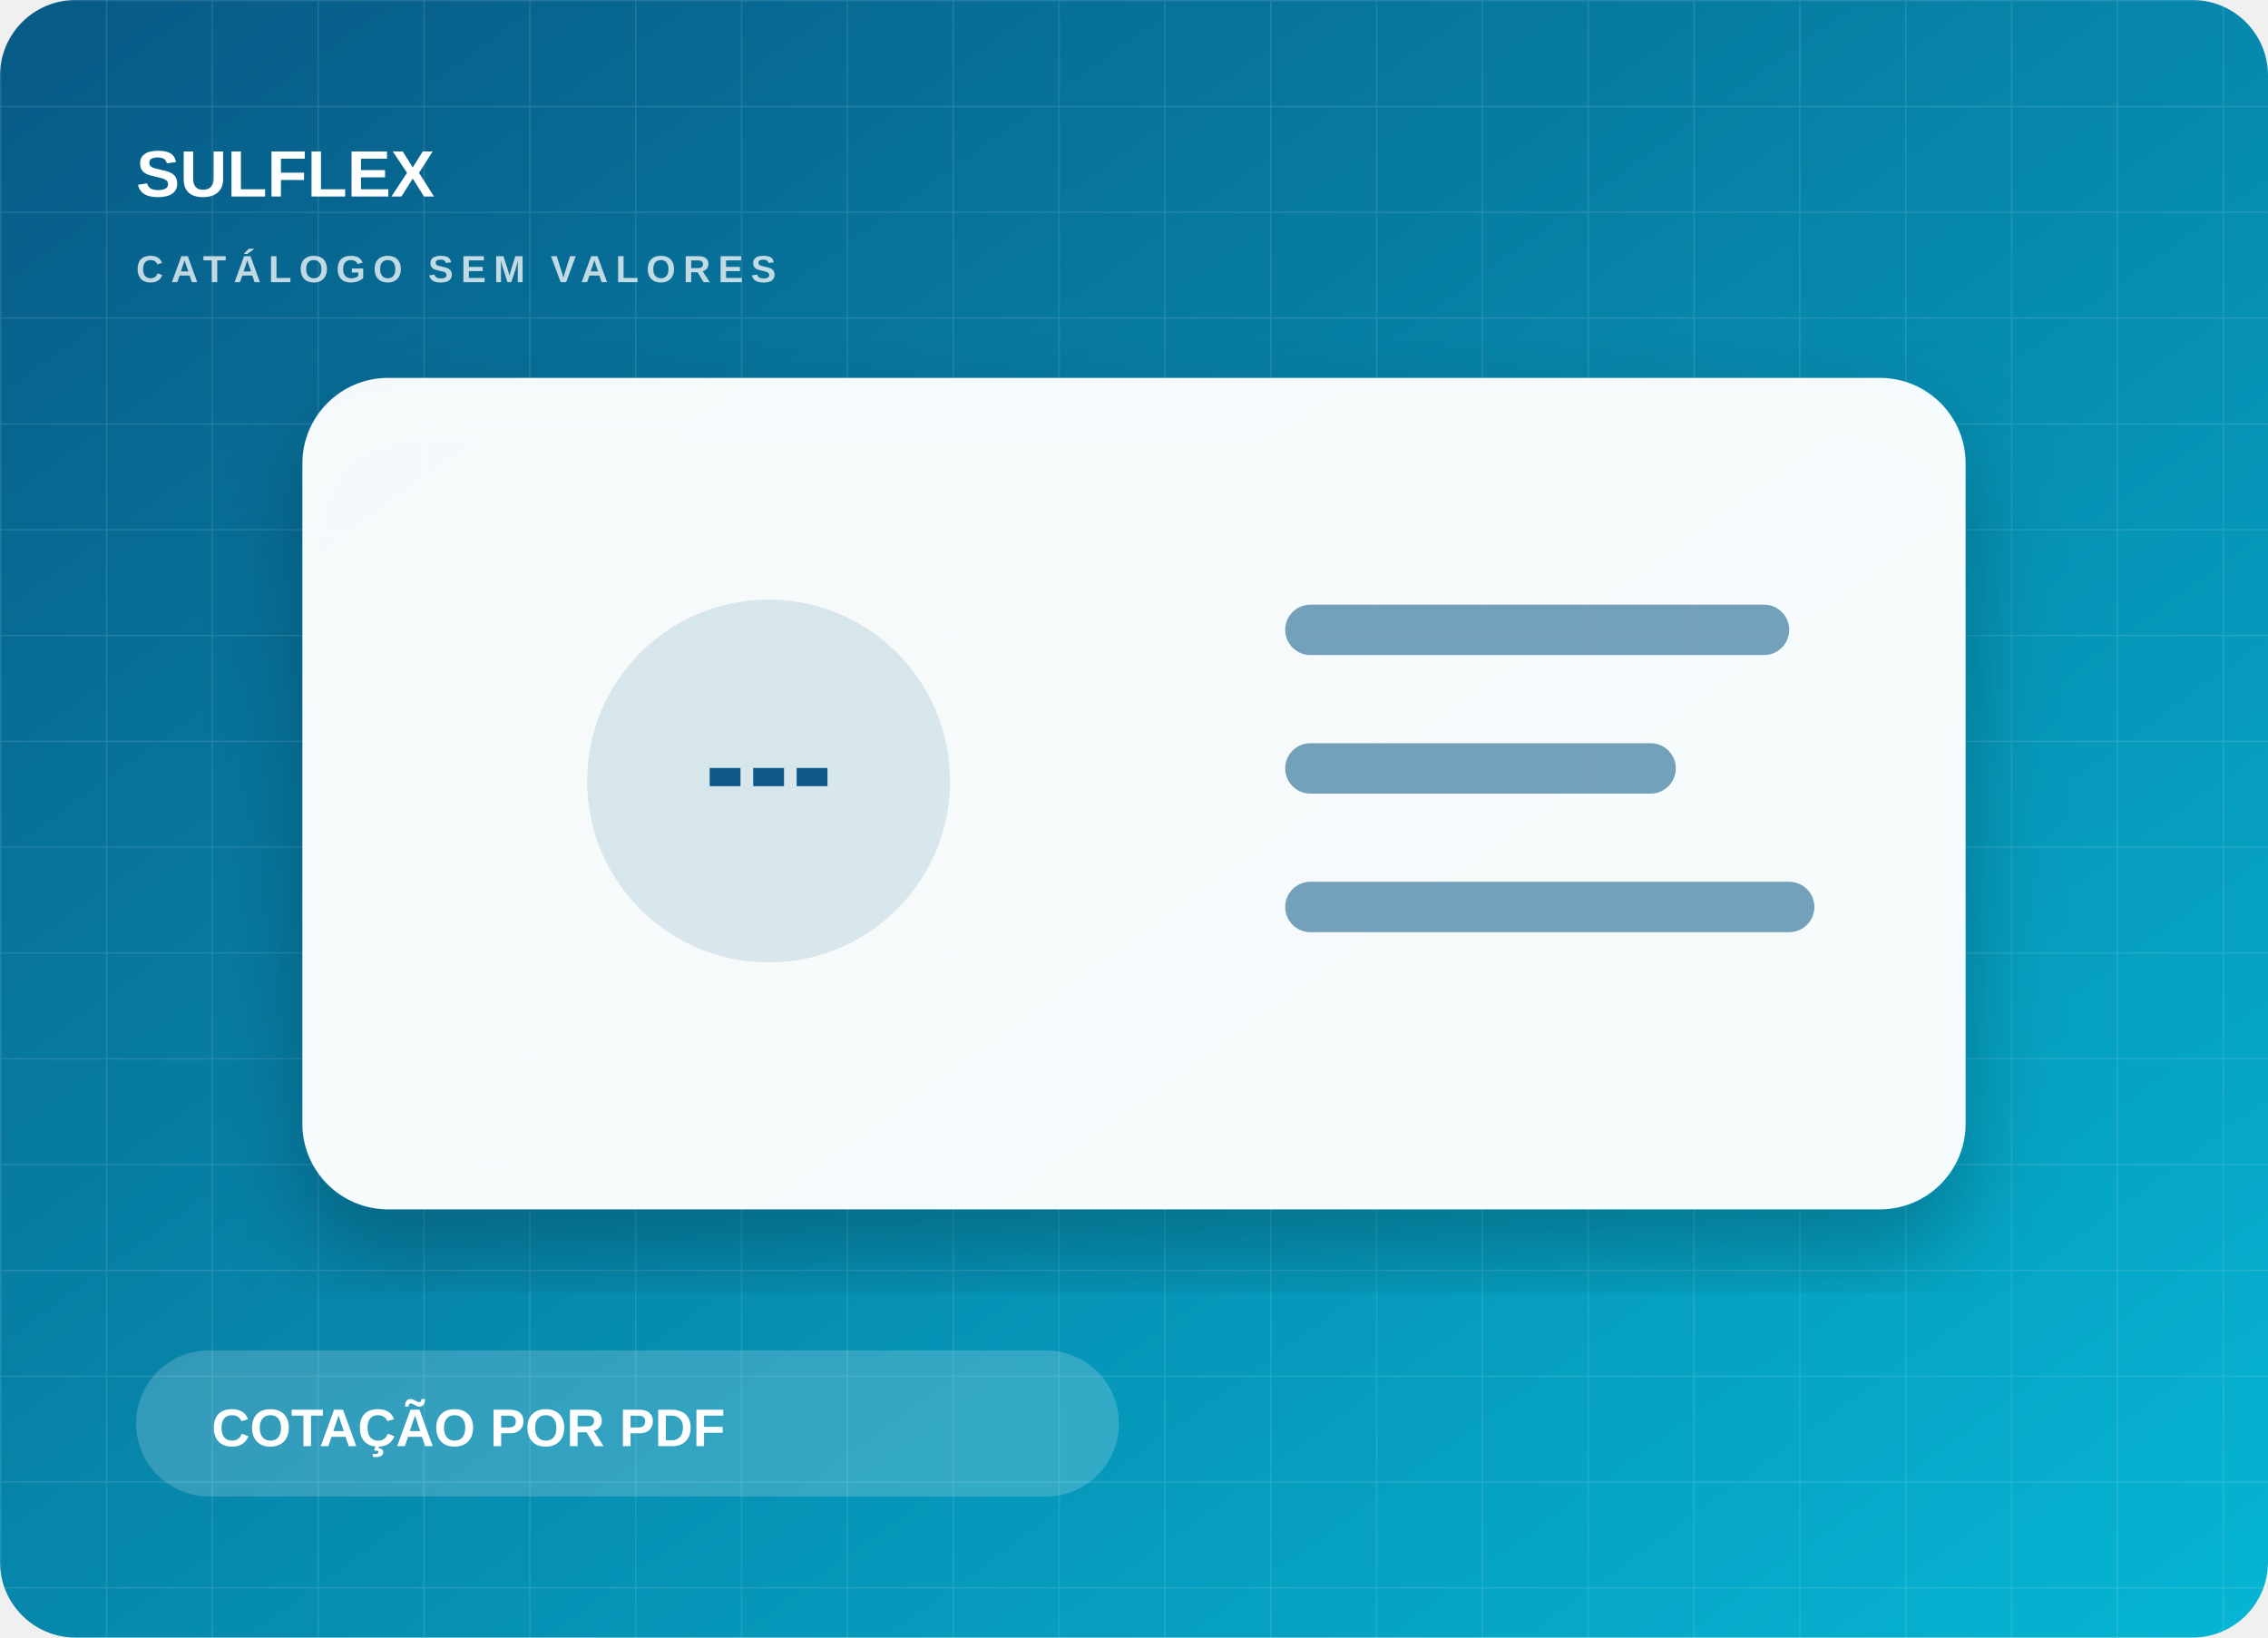
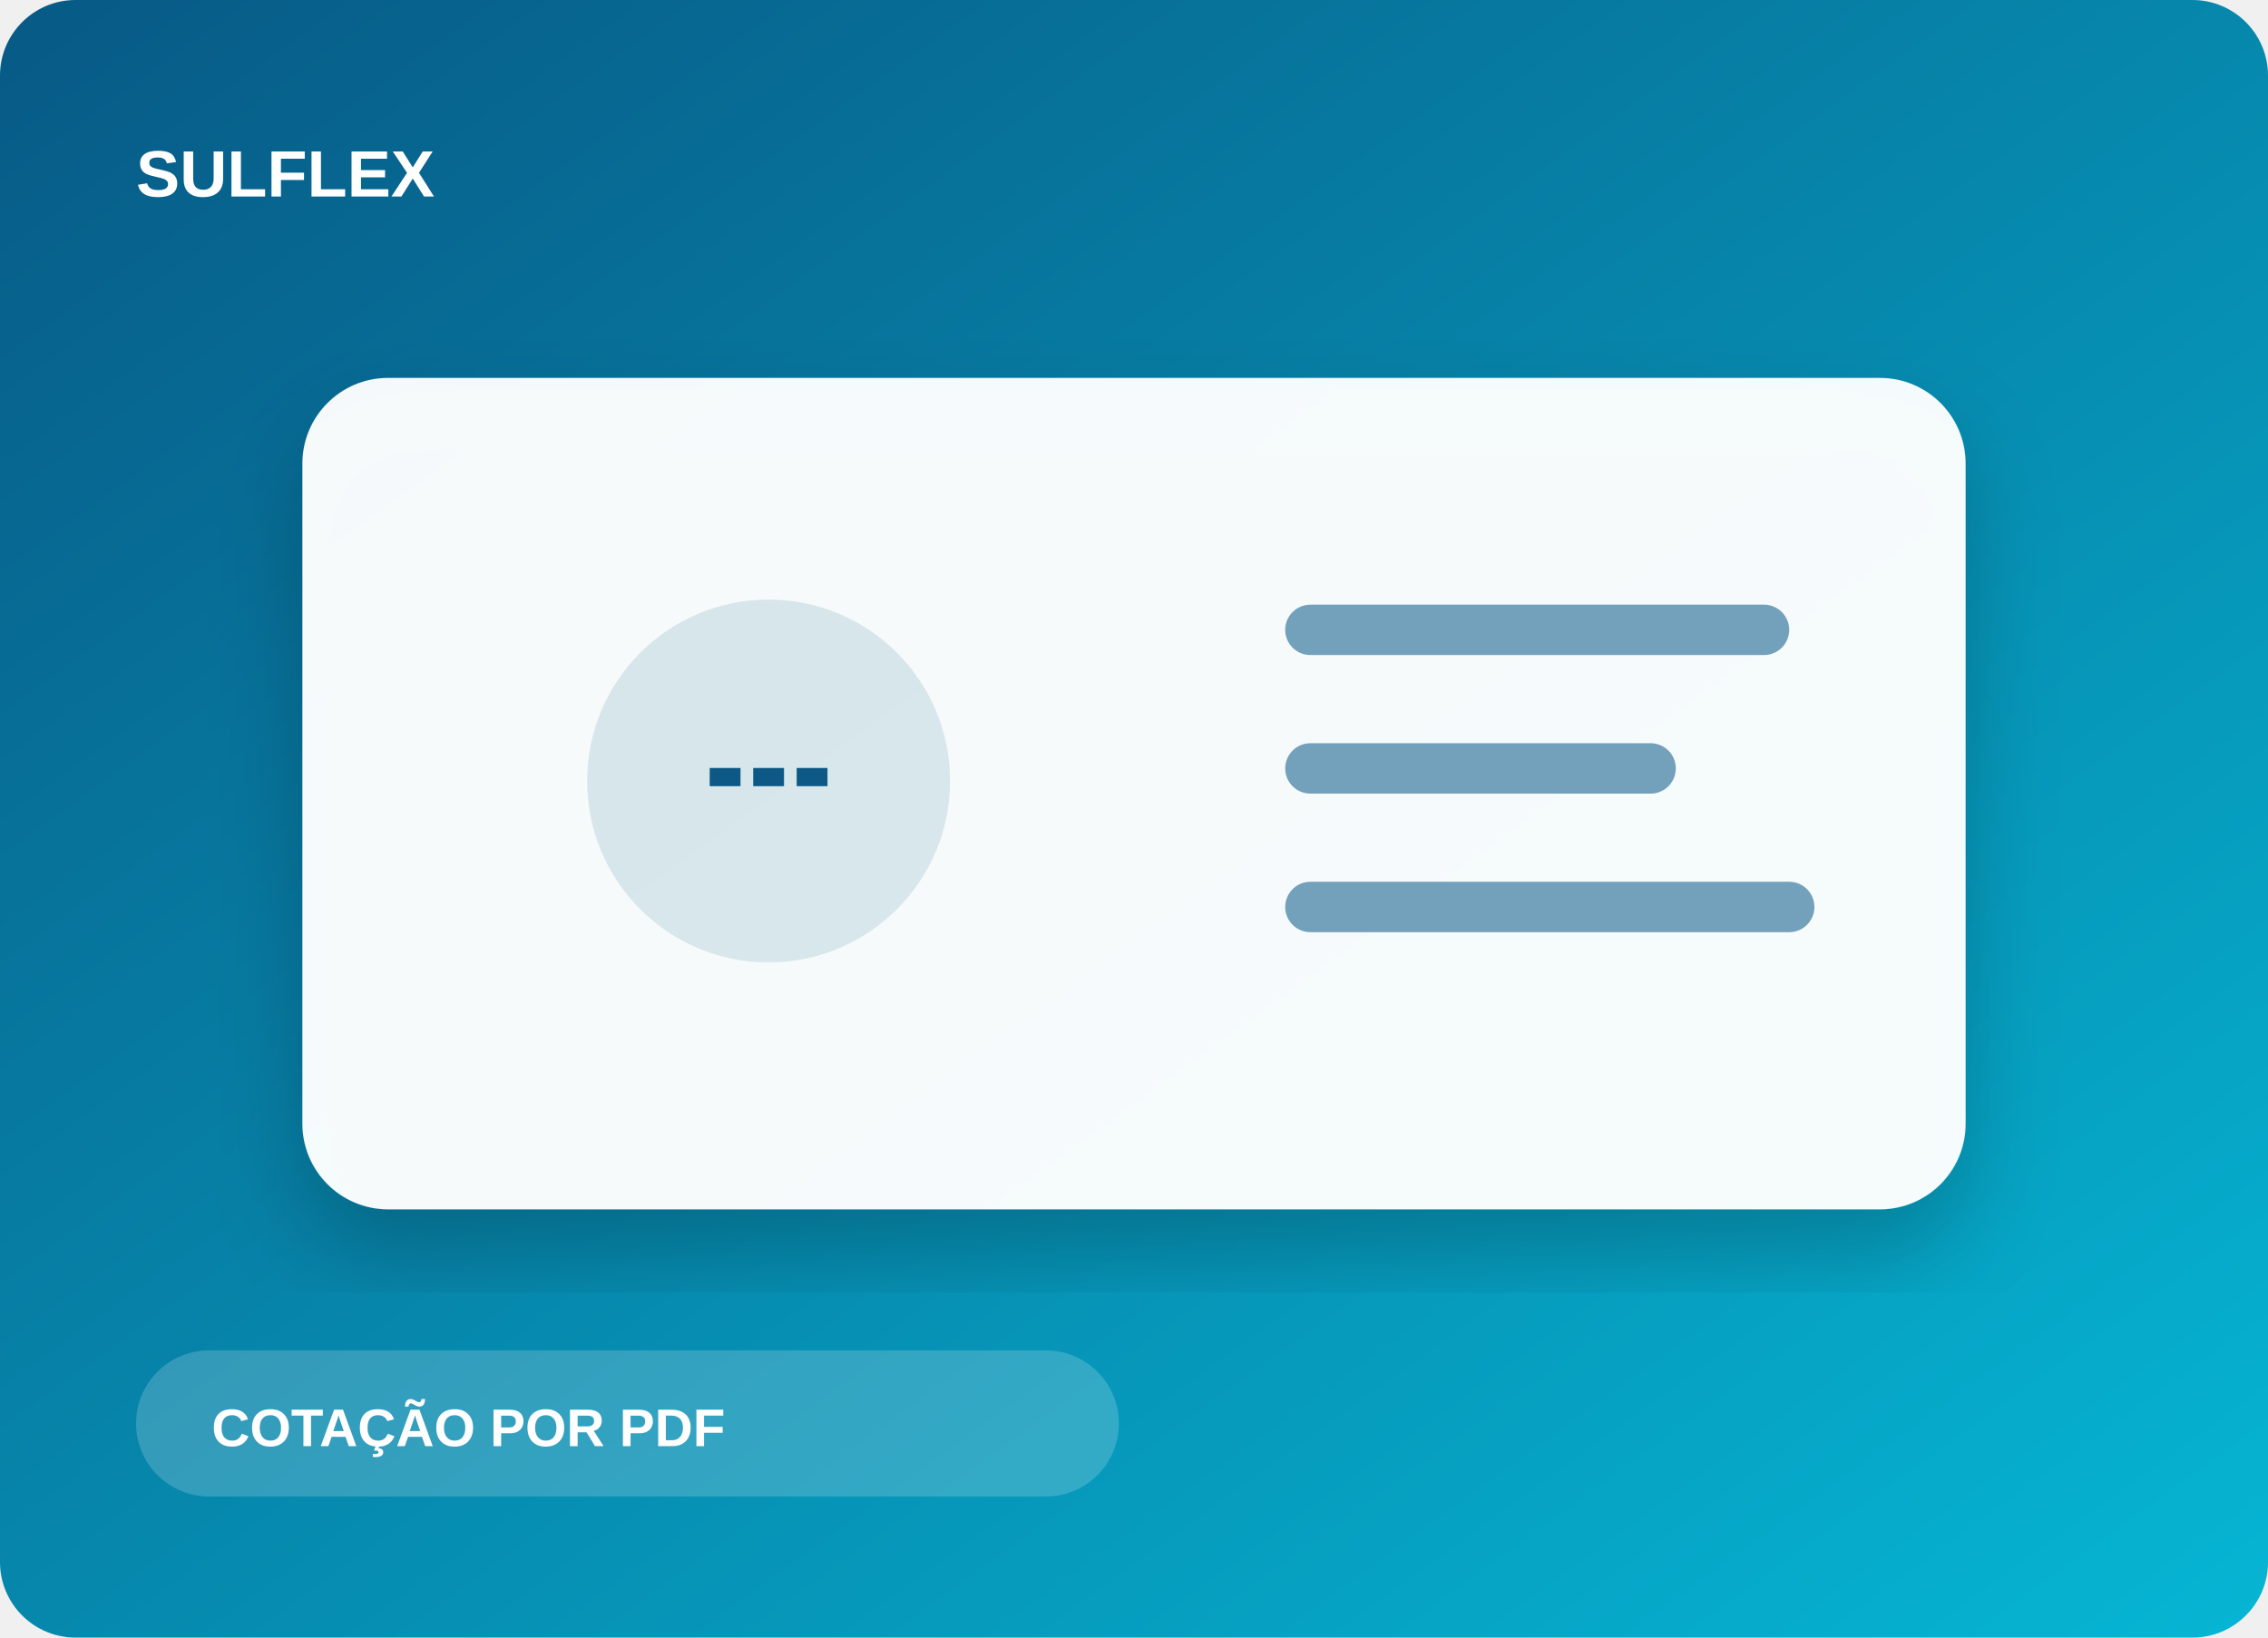
<svg xmlns="http://www.w3.org/2000/svg" width="900" height="650" viewBox="0 0 900 650">
  <defs>
    <linearGradient id="g" x1="0" y1="0" x2="1" y2="1">
      <stop offset="0" stop-color="#075985" />
      <stop offset="1" stop-color="#06b6d4" />
    </linearGradient>
-     <pattern id="p" width="42" height="42" patternUnits="userSpaceOnUse">
-       <path d="M42 0L0 0 0 42" fill="none" stroke="#fff" stroke-opacity=".12" />
-     </pattern>
    <filter id="s">
-       <feDropShadow dx="0" dy="18" stdDeviation="18" flood-color="#000" flood-opacity=".25" />
+       <feDropShadow dx="0" dy="18" stdDeviation="18" flood-color="#000" flood-opacity=".22" />
    </filter>
  </defs>
  <rect width="900" height="650" rx="30" fill="url(#g)" />
-   <rect width="900" height="650" rx="30" fill="url(#p)" />
  <g filter="url(#s)">
    <rect x="120" y="150" width="660" height="330" rx="34" fill="#fff" opacity=".96" />
    <circle cx="305" cy="310" r="72" fill="#075985" opacity=".13" />
    <text x="305" y="338" text-anchor="middle" font-family="Arial" font-size="86" font-weight="900" fill="#075985">┄</text>
    <path d="M520 250H700M520 305H655M520 360H710" stroke="#075985" stroke-width="20" stroke-linecap="round" opacity=".55" />
  </g>
  <text x="54" y="78" font-family="Arial" font-size="26" font-weight="900" fill="#fff">SULFLEX</text>
-   <text x="54" y="112" font-family="Arial" font-size="15" font-weight="700" fill="#fff" opacity=".75" letter-spacing="3">CATÁLOGO SEM VALORES</text>
  <rect x="54" y="536" width="390" height="58" rx="29" fill="#fff" opacity=".18" />
  <text x="84" y="574" font-family="Arial" font-size="21" font-weight="900" fill="#fff">COTAÇÃO POR PDF</text>
</svg>
